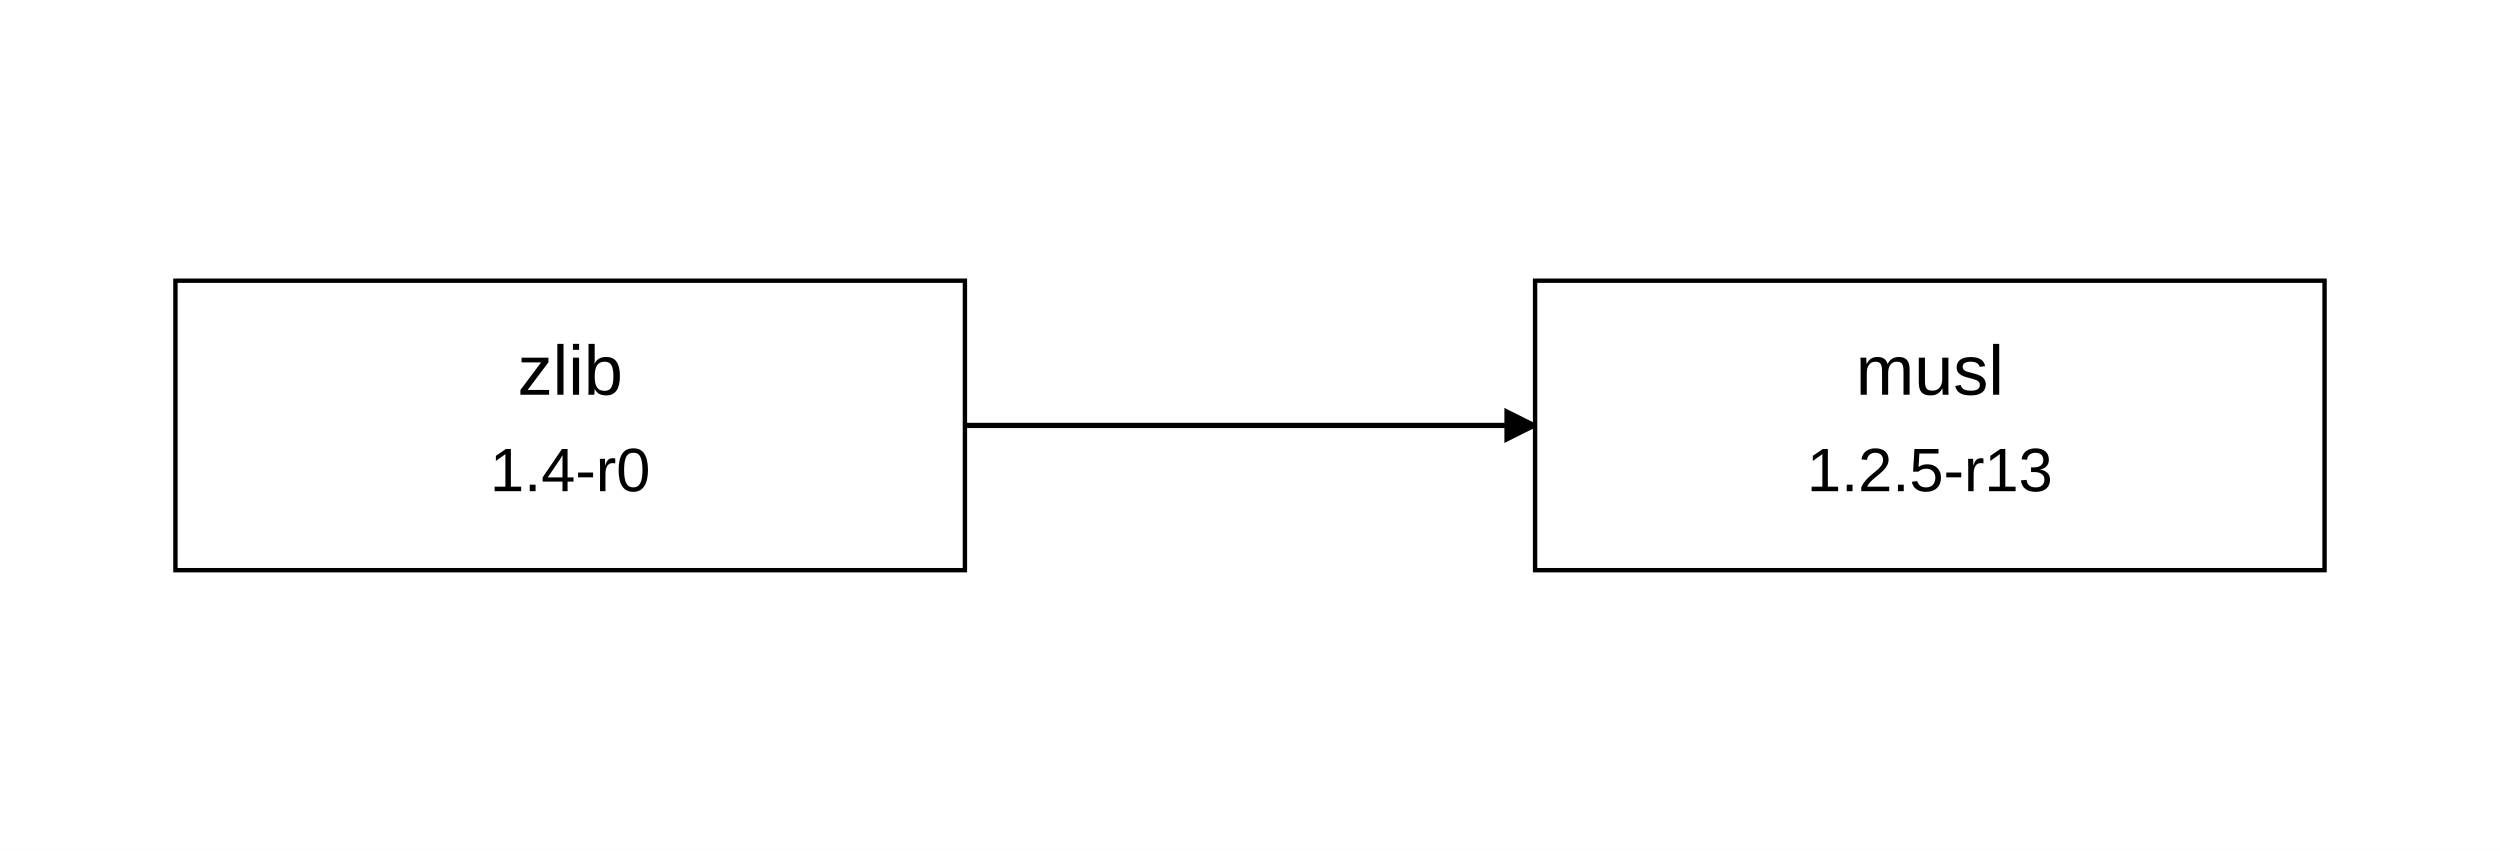
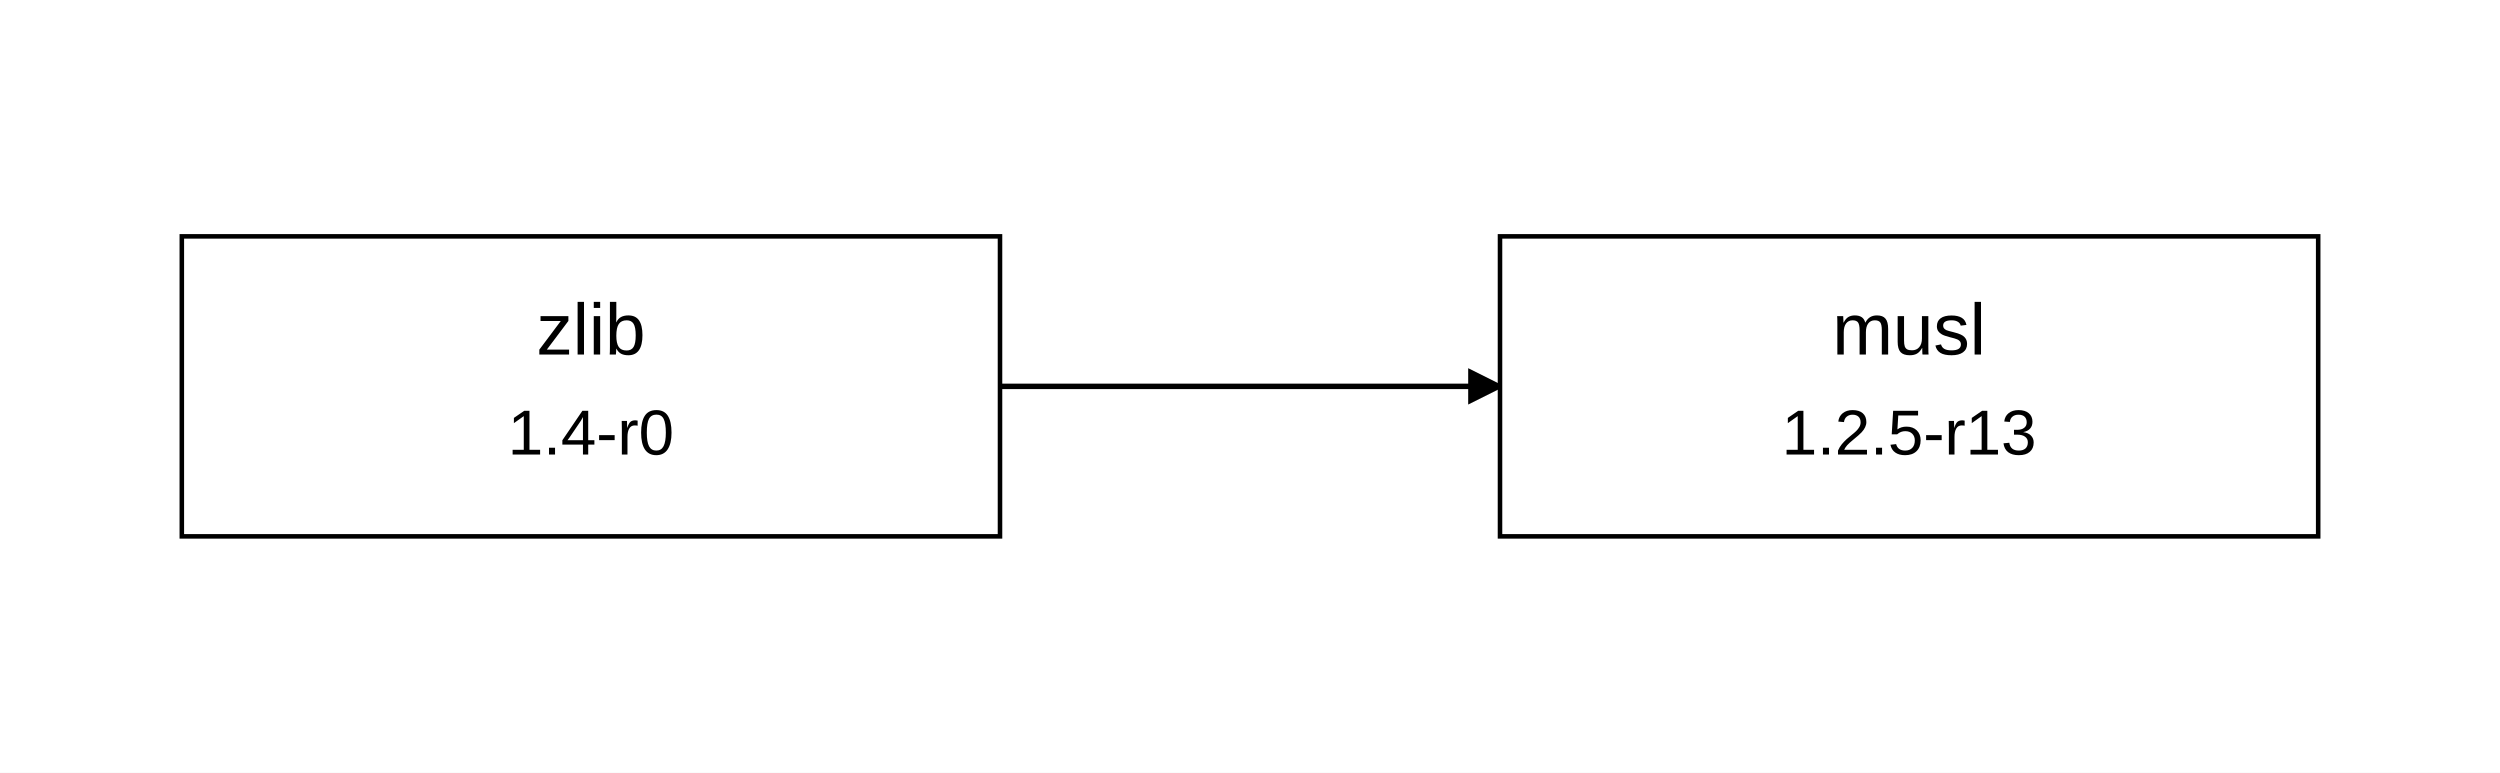
- <svg xmlns="http://www.w3.org/2000/svg" viewBox="0 0 570 194" role="img">
-   <rect width="570" height="194" fill="white" />
+ <svg xmlns="http://www.w3.org/2000/svg" viewBox="0 0 550 170" role="img">
+   <rect width="550" height="170" fill="white" />
  <defs>
    <marker id="arrow" markerWidth="8" markerHeight="8" refX="7" refY="4" orient="auto" markerUnits="userSpaceOnUse">
      <path d="M0,0 L8,4 L0,8 Z" fill="black" />
    </marker>
  </defs>
-   <polyline points="220,97 244,97 244,97 350,97" fill="none" stroke="black" stroke-width="1.2" marker-end="url(#arrow)" />
-   <rect x="350" y="64" width="180" height="66" fill="white" stroke="black" />
-   <text x="440" y="90" text-anchor="middle" fill="black" font-family="Arial, sans-serif" font-size="16">musl</text>
-   <text x="440" y="112" text-anchor="middle" fill="black" font-family="Arial, sans-serif" font-size="14">1.2.5-r13</text>
-   <rect x="40" y="64" width="180" height="66" fill="white" stroke="black" />
-   <text x="130" y="90" text-anchor="middle" fill="black" font-family="Arial, sans-serif" font-size="16">zlib</text>
-   <text x="130" y="112" text-anchor="middle" fill="black" font-family="Arial, sans-serif" font-size="14">1.4-r0</text>
+   <polyline points="220,85 275,85 275,85 330,85" fill="none" stroke="black" stroke-width="1.2" marker-end="url(#arrow)" />
+   <rect x="330" y="52" width="180" height="66" fill="white" stroke="black" />
+   <text x="420" y="78" text-anchor="middle" fill="black" font-family="Arial, sans-serif" font-size="16">musl</text>
+   <text x="420" y="100" text-anchor="middle" fill="black" font-family="Arial, sans-serif" font-size="14">1.2.5-r13</text>
+   <rect x="40" y="52" width="180" height="66" fill="white" stroke="black" />
+   <text x="130" y="78" text-anchor="middle" fill="black" font-family="Arial, sans-serif" font-size="16">zlib</text>
+   <text x="130" y="100" text-anchor="middle" fill="black" font-family="Arial, sans-serif" font-size="14">1.4-r0</text>
</svg>
